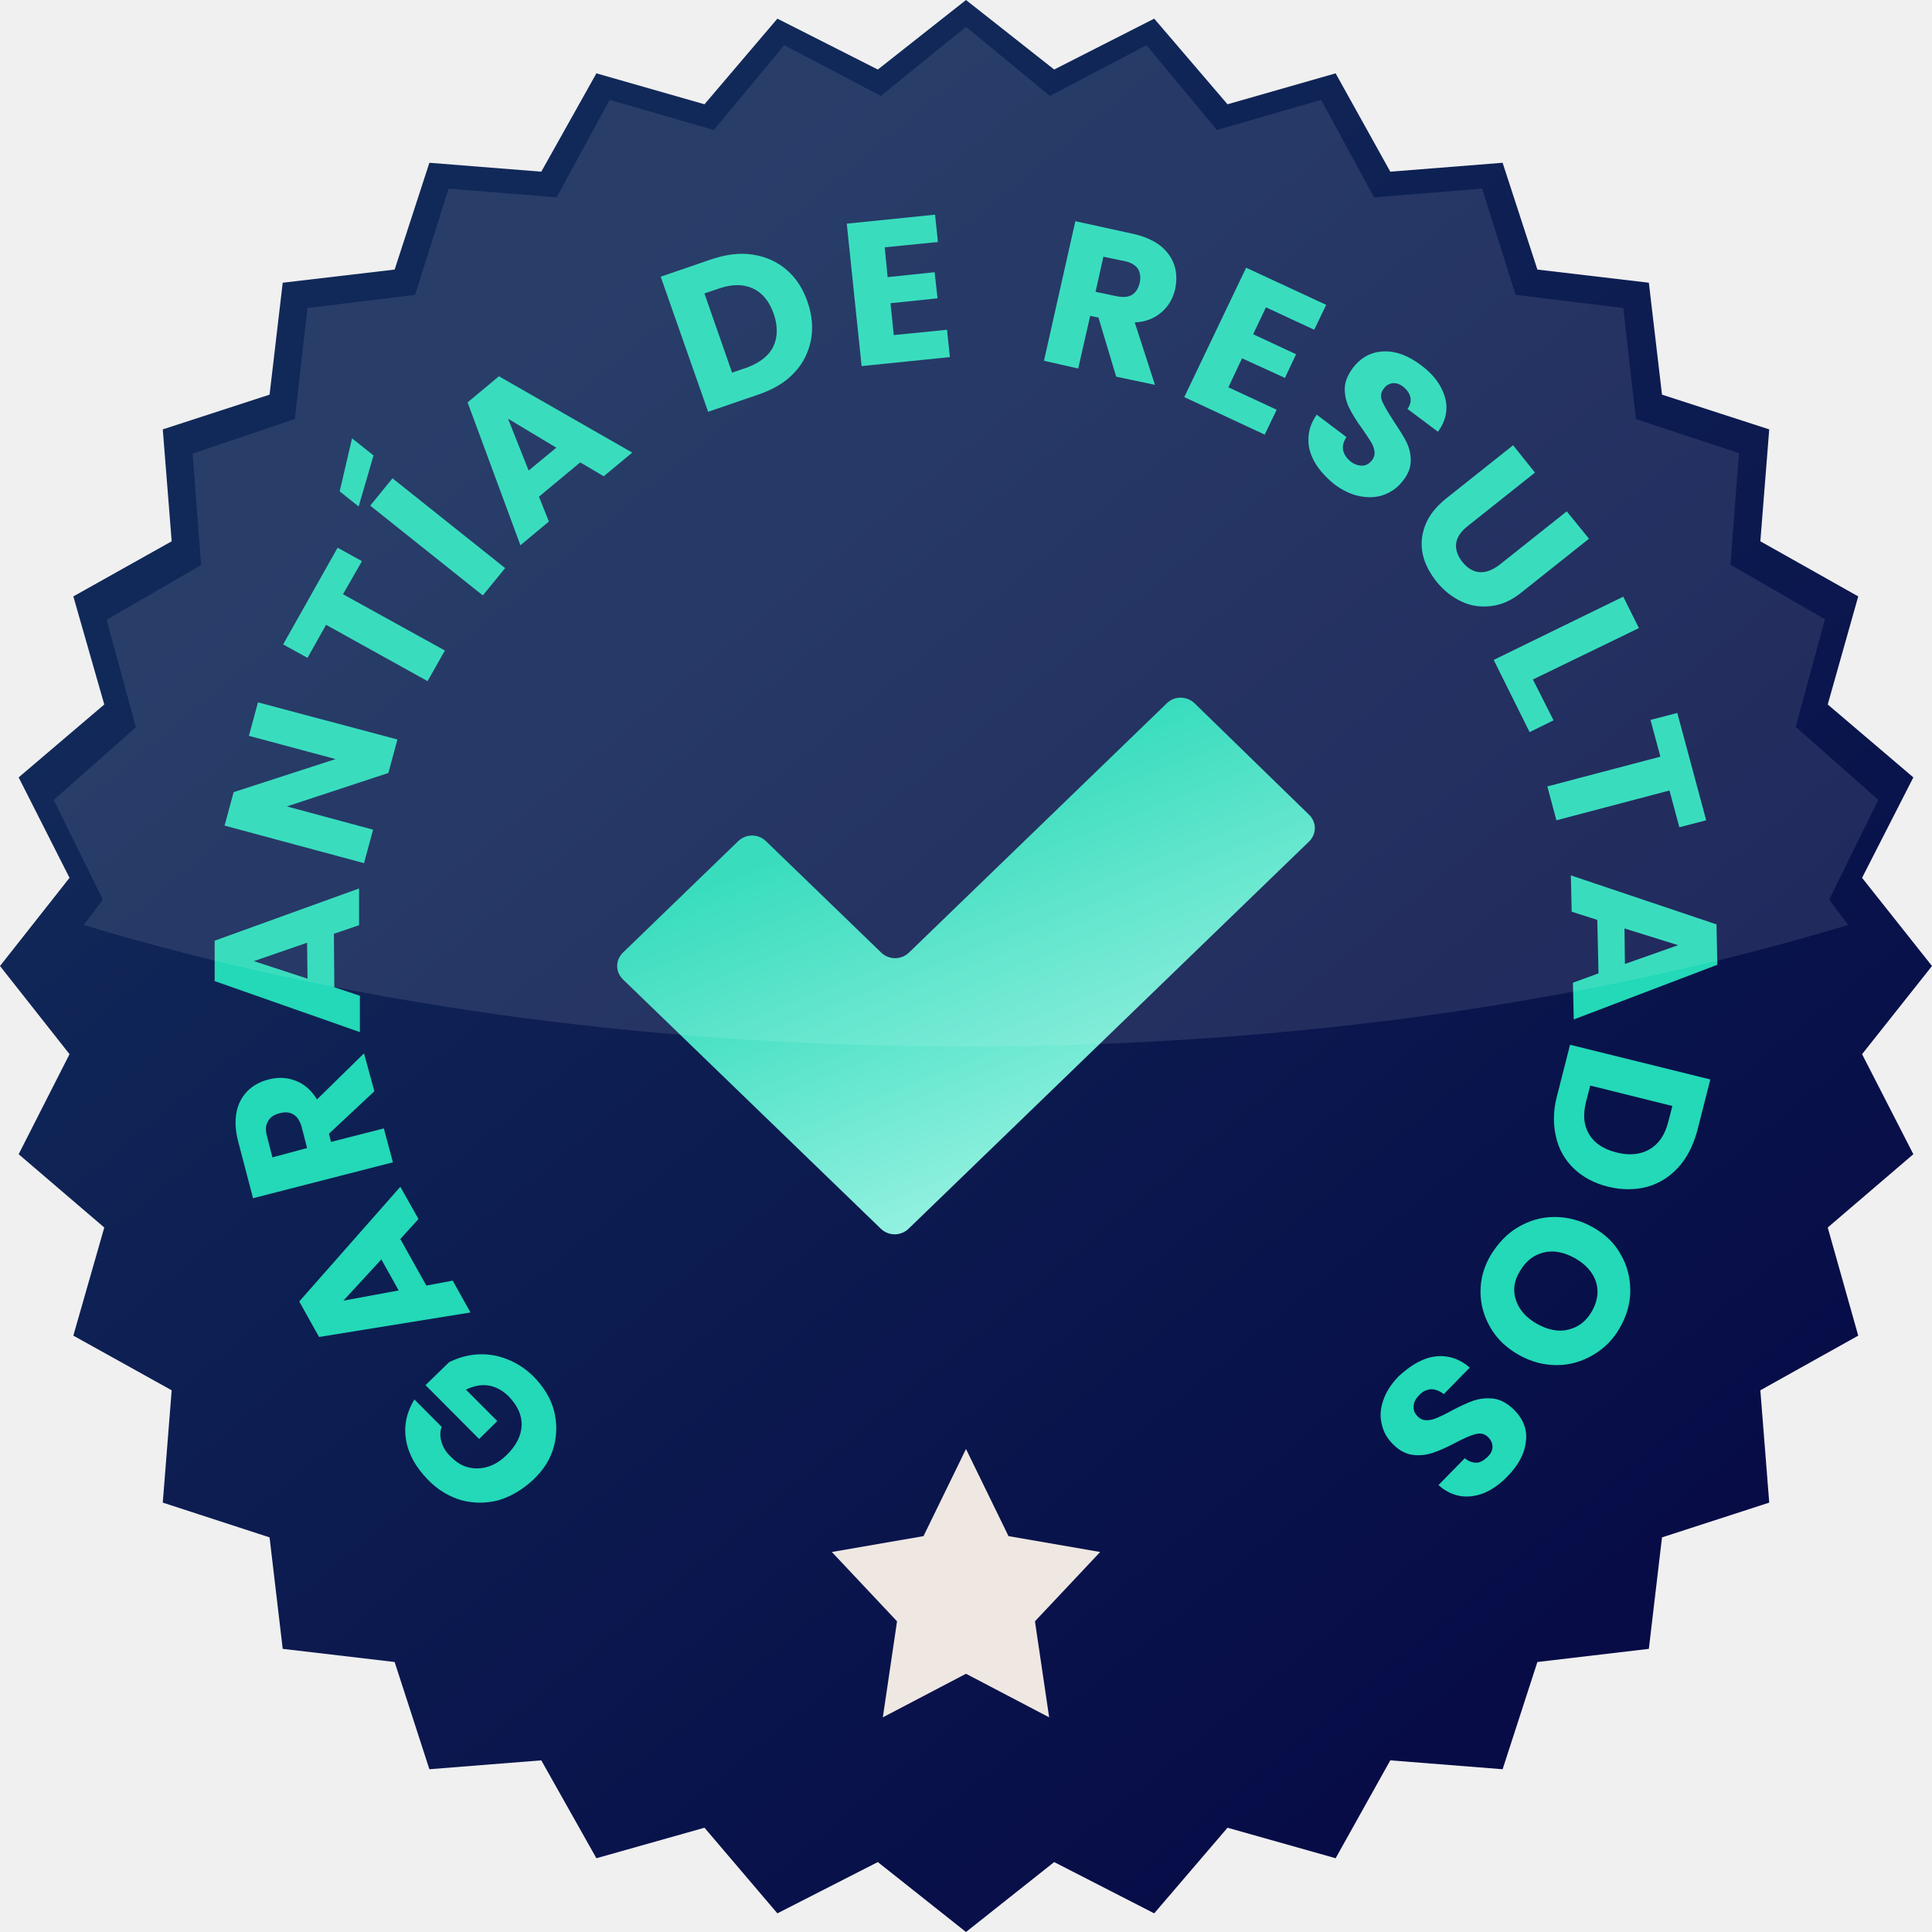
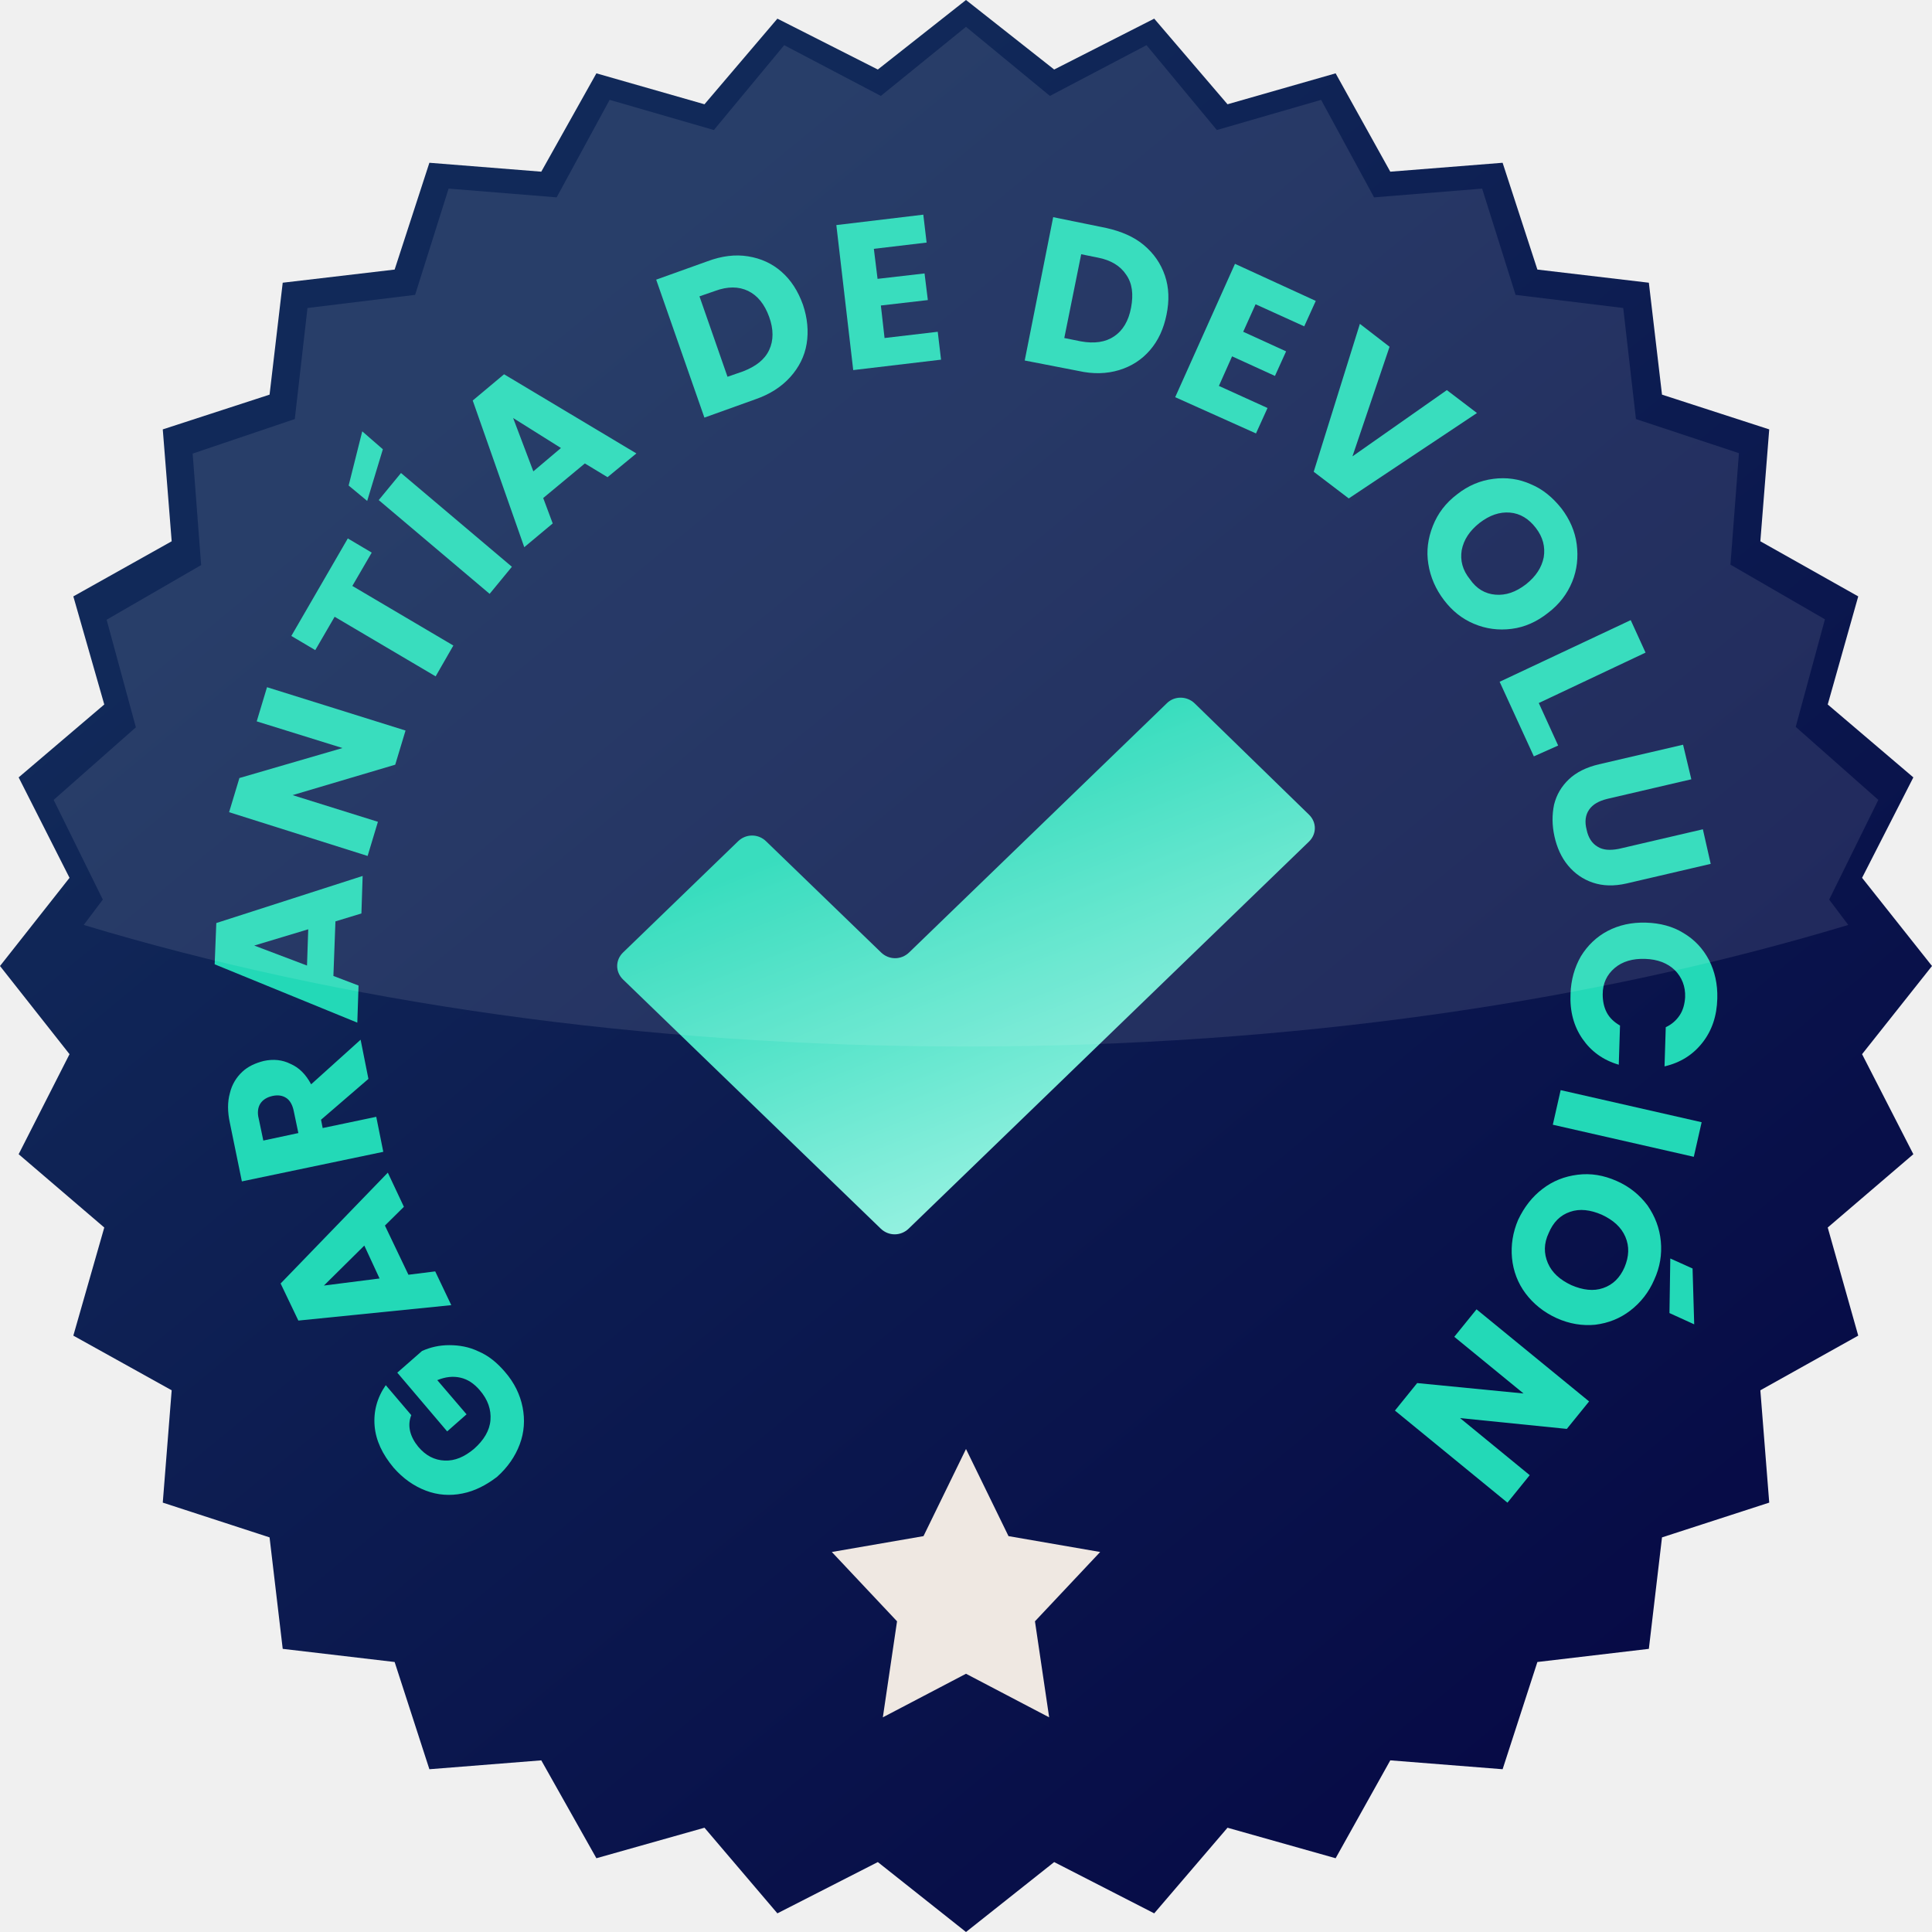
<svg xmlns="http://www.w3.org/2000/svg" width="72" height="72" viewBox="0 0 72 72" fill="none">
-   <path d="M36 0L39.286 2.591L43.014 0.695L45.746 3.886L49.775 2.733L51.812 6.398L55.998 6.066L57.294 10.046L61.448 10.536L61.938 14.707L65.934 16.002L65.603 20.172L69.251 22.226L68.114 26.254L71.305 28.971L69.394 32.714L72 36L69.394 39.286L71.305 43.014L68.114 45.746L69.251 49.775L65.603 51.812L65.934 55.998L61.938 57.294L61.448 61.448L57.294 61.938L55.998 65.934L51.812 65.603L49.775 69.251L45.746 68.114L43.014 71.305L39.286 69.394L36 72L32.714 69.394L28.971 71.305L26.254 68.114L22.226 69.251L20.172 65.603L16.002 65.934L14.707 61.938L10.536 61.448L10.046 57.294L6.066 55.998L6.398 51.812L2.733 49.775L3.886 45.746L0.695 43.014L2.591 39.286L0 36L2.591 32.714L0.695 28.971L3.886 26.254L2.733 22.226L6.398 20.172L6.066 16.002L10.046 14.707L10.536 10.536L14.707 10.046L16.002 6.066L20.172 6.398L22.226 2.733L26.254 3.886L28.971 0.695L32.714 2.591L36 0Z" fill="url(#paint0_linear_2274_6744)" />
-   <path d="M18.579 55.909C18.117 56.03 17.656 56.03 17.195 55.909C16.734 55.772 16.319 55.528 15.95 55.148C15.504 54.692 15.227 54.205 15.134 53.673C15.042 53.141 15.15 52.639 15.442 52.152L16.457 53.171C16.395 53.369 16.395 53.551 16.457 53.749C16.518 53.947 16.626 54.129 16.811 54.297C17.103 54.601 17.441 54.737 17.825 54.722C18.21 54.707 18.563 54.54 18.886 54.22C19.24 53.871 19.424 53.506 19.44 53.125C19.455 52.745 19.286 52.38 18.963 52.045C18.733 51.817 18.486 51.681 18.21 51.635C17.933 51.589 17.656 51.65 17.364 51.787L18.533 52.958L17.856 53.627L15.857 51.62L16.734 50.768C17.041 50.616 17.364 50.509 17.733 50.479C18.102 50.449 18.471 50.494 18.84 50.631C19.209 50.768 19.563 50.981 19.886 51.3C20.255 51.681 20.516 52.091 20.639 52.547C20.762 53.004 20.762 53.46 20.639 53.916C20.516 54.373 20.255 54.783 19.87 55.148C19.455 55.528 19.04 55.772 18.579 55.909Z" fill="#23D9B7" />
-   <path d="M14.919 46.175L15.888 47.909L16.872 47.726L17.533 48.912L11.89 49.825L11.152 48.502L14.919 44.228L15.596 45.429L14.919 46.175ZM14.212 46.935L12.797 48.471L14.858 48.091L14.212 46.935Z" fill="#23D9B7" />
-   <path d="M13.951 40.669L12.259 42.251L12.336 42.555L14.304 42.053L14.643 43.316L9.43 44.654L8.876 42.54C8.769 42.129 8.753 41.764 8.815 41.445C8.876 41.125 9.03 40.852 9.23 40.654C9.445 40.441 9.707 40.304 10.014 40.228C10.368 40.137 10.691 40.152 11.014 40.274C11.337 40.395 11.613 40.639 11.813 40.973L13.566 39.255L13.951 40.669ZM11.444 42.783L11.244 42.008C11.183 41.779 11.075 41.612 10.937 41.536C10.799 41.445 10.614 41.429 10.414 41.49C10.214 41.536 10.06 41.642 9.984 41.795C9.891 41.947 9.891 42.129 9.953 42.357L10.153 43.133L11.444 42.783Z" fill="#23D9B7" />
-   <path d="M12.444 34.799L12.459 36.791L13.412 37.11V38.464L8 36.563V35.057L13.382 33.11V34.479L12.444 34.799ZM11.444 35.133L9.461 35.818L11.46 36.472L11.444 35.133Z" fill="#23D9B7" />
-   <path d="M14.812 27.559L14.473 28.806L10.691 30.053L13.904 30.92L13.566 32.167L8.369 30.768L8.707 29.521L12.505 28.289L9.276 27.422L9.614 26.175L14.812 27.559Z" fill="#23D9B7" />
-   <path d="M12.582 20.411L13.489 20.913L12.782 22.145L16.58 24.243L15.934 25.384L12.152 23.285L11.46 24.517L10.552 24.015L12.582 20.411Z" fill="#23D9B7" />
-   <path d="M13.92 16.974L13.366 18.875L12.659 18.312L13.12 16.335L13.92 16.974ZM14.627 17.825L18.825 21.171L17.994 22.19L13.797 18.844L14.627 17.825Z" fill="#23D9B7" />
-   <path d="M21.623 17.232L20.086 18.509L20.455 19.437L19.394 20.319L17.426 14.996L18.594 14.023L23.561 16.867L22.5 17.749L21.623 17.232ZM20.732 16.684L18.933 15.604L19.701 17.536L20.732 16.684Z" fill="#23D9B7" />
-   <path d="M28.066 9.491C28.543 9.567 28.958 9.749 29.311 10.053C29.665 10.357 29.926 10.753 30.096 11.255C30.265 11.742 30.311 12.228 30.219 12.684C30.126 13.141 29.926 13.551 29.588 13.901C29.265 14.251 28.819 14.509 28.297 14.692L26.39 15.346L24.622 10.312L26.528 9.658C27.082 9.475 27.589 9.414 28.066 9.491ZM28.819 12.913C28.988 12.563 28.988 12.152 28.835 11.696C28.666 11.224 28.419 10.92 28.066 10.753C27.712 10.586 27.297 10.586 26.836 10.738L26.252 10.935L27.282 13.886L27.866 13.688C28.327 13.506 28.65 13.262 28.819 12.913Z" fill="#23D9B7" />
-   <path d="M32.971 9.217L33.078 10.327L34.831 10.145L34.939 11.118L33.186 11.3L33.309 12.487L35.293 12.289L35.4 13.308L32.11 13.643L31.556 8.335L34.847 8L34.954 9.019L32.971 9.217Z" fill="#23D9B7" />
-   <path d="M41.597 14.038L40.936 11.833L40.628 11.772L40.182 13.734L38.906 13.445L40.075 8.243L42.227 8.715C42.642 8.806 42.981 8.958 43.242 9.156C43.504 9.369 43.673 9.612 43.765 9.886C43.857 10.175 43.857 10.464 43.796 10.768C43.719 11.118 43.55 11.407 43.288 11.635C43.027 11.863 42.689 12 42.289 12.015L43.042 14.342L41.597 14.038ZM40.828 10.875L41.628 11.042C41.858 11.088 42.058 11.072 42.197 10.981C42.335 10.89 42.427 10.738 42.473 10.54C42.52 10.342 42.489 10.16 42.412 10.023C42.32 9.886 42.151 9.78 41.92 9.734L41.12 9.567L40.828 10.875Z" fill="#23D9B7" />
-   <path d="M47.178 11.453L46.702 12.456L48.301 13.202L47.886 14.084L46.287 13.354L45.779 14.434L47.578 15.27L47.132 16.198L44.134 14.799L46.44 9.977L49.423 11.361L48.977 12.289L47.178 11.453Z" fill="#23D9B7" />
-   <path d="M49.008 17.247C48.839 16.958 48.747 16.654 48.762 16.35C48.762 16.046 48.87 15.742 49.07 15.453L50.177 16.289C50.069 16.456 50.023 16.624 50.054 16.776C50.085 16.928 50.177 17.065 50.315 17.186C50.469 17.308 50.623 17.354 50.761 17.354C50.915 17.354 51.023 17.278 51.13 17.156C51.207 17.049 51.238 16.943 51.222 16.821C51.207 16.7 51.161 16.578 51.084 16.456C51.007 16.335 50.9 16.167 50.761 15.97C50.546 15.681 50.392 15.422 50.285 15.209C50.177 14.996 50.115 14.753 50.115 14.494C50.115 14.236 50.223 13.977 50.423 13.704C50.73 13.308 51.115 13.11 51.576 13.095C52.037 13.08 52.499 13.262 52.96 13.612C53.437 13.962 53.729 14.373 53.852 14.814C53.975 15.255 53.883 15.681 53.59 16.091L52.453 15.24C52.56 15.088 52.591 14.935 52.56 14.799C52.529 14.662 52.437 14.525 52.283 14.403C52.16 14.312 52.022 14.266 51.899 14.281C51.776 14.297 51.653 14.357 51.561 14.494C51.453 14.631 51.438 14.783 51.515 14.966C51.591 15.133 51.73 15.377 51.93 15.681C52.13 15.985 52.299 16.243 52.406 16.456C52.514 16.669 52.575 16.913 52.575 17.156C52.575 17.415 52.483 17.673 52.283 17.916C52.099 18.16 51.868 18.327 51.591 18.433C51.315 18.54 51.007 18.555 50.684 18.494C50.361 18.433 50.038 18.281 49.715 18.038C49.423 17.795 49.177 17.536 49.008 17.247Z" fill="#23D9B7" />
-   <path d="M57.204 17.612L54.697 19.605C54.451 19.802 54.298 20.015 54.267 20.244C54.236 20.472 54.313 20.7 54.498 20.943C54.697 21.186 54.913 21.308 55.143 21.323C55.374 21.338 55.62 21.247 55.881 21.049L58.388 19.057L59.218 20.076L56.712 22.069C56.343 22.373 55.958 22.54 55.574 22.586C55.19 22.631 54.82 22.586 54.467 22.418C54.113 22.251 53.806 22.008 53.544 21.688C53.283 21.354 53.098 21.019 53.021 20.654C52.944 20.289 52.975 19.939 53.114 19.574C53.252 19.209 53.513 18.89 53.883 18.586L56.389 16.593L57.204 17.612Z" fill="#23D9B7" />
-   <path d="M57.127 25.323L57.896 26.844L57.004 27.285L55.666 24.593L60.494 22.236L61.078 23.407L57.127 25.323Z" fill="#23D9B7" />
-   <path d="M63.585 30.57L62.585 30.829L62.216 29.46L58.003 30.57L57.665 29.308L61.878 28.198L61.509 26.829L62.508 26.57L63.585 30.57Z" fill="#23D9B7" />
-   <path d="M59.572 36.274L59.526 34.281L58.572 33.977L58.541 32.623L63.969 34.449L64 35.954L58.649 37.992L58.618 36.623L59.572 36.274ZM60.556 35.924L62.539 35.224L60.54 34.601L60.556 35.924Z" fill="#23D9B7" />
-   <path d="M62.539 43.513C62.216 43.863 61.832 44.106 61.386 44.228C60.94 44.35 60.448 44.35 59.941 44.228C59.433 44.106 59.003 43.878 58.664 43.559C58.326 43.239 58.096 42.844 57.988 42.373C57.88 41.901 57.88 41.399 58.019 40.867L58.511 38.935L63.739 40.228L63.247 42.16C63.093 42.707 62.862 43.163 62.539 43.513ZM59.218 42.266C59.418 42.601 59.756 42.829 60.248 42.95C60.725 43.072 61.14 43.027 61.478 42.829C61.817 42.631 62.047 42.297 62.17 41.81L62.324 41.217L59.264 40.456L59.11 41.049C58.987 41.536 59.018 41.931 59.218 42.266Z" fill="#23D9B7" />
-   <path d="M56.573 45.734C56.989 45.49 57.434 45.353 57.926 45.353C58.418 45.353 58.895 45.475 59.356 45.734C59.818 45.992 60.171 46.327 60.402 46.753C60.648 47.179 60.756 47.62 60.756 48.106C60.756 48.578 60.617 49.049 60.371 49.475C60.125 49.916 59.787 50.251 59.372 50.494C58.957 50.737 58.511 50.874 58.019 50.874C57.527 50.874 57.065 50.753 56.604 50.494C56.143 50.236 55.789 49.901 55.543 49.475C55.297 49.049 55.174 48.608 55.174 48.137C55.174 47.665 55.297 47.209 55.559 46.768C55.835 46.327 56.158 45.977 56.573 45.734ZM56.496 48.456C56.619 48.821 56.881 49.11 57.281 49.338C57.696 49.566 58.08 49.642 58.449 49.551C58.818 49.46 59.11 49.247 59.326 48.867C59.541 48.487 59.587 48.122 59.479 47.772C59.356 47.407 59.095 47.118 58.695 46.89C58.28 46.661 57.896 46.586 57.527 46.677C57.158 46.768 56.865 46.996 56.65 47.361C56.419 47.726 56.373 48.091 56.496 48.456Z" fill="#23D9B7" />
-   <path d="M52.991 50.692C53.298 50.555 53.606 50.51 53.913 50.555C54.221 50.601 54.513 50.738 54.774 50.966L53.806 51.954C53.652 51.833 53.483 51.772 53.329 51.772C53.175 51.787 53.021 51.848 52.898 51.985C52.76 52.122 52.683 52.259 52.683 52.411C52.668 52.563 52.729 52.684 52.837 52.791C52.929 52.882 53.037 52.928 53.175 52.928C53.298 52.928 53.421 52.897 53.56 52.837C53.698 52.776 53.867 52.7 54.082 52.578C54.405 52.411 54.682 52.274 54.913 52.198C55.143 52.122 55.389 52.091 55.651 52.122C55.912 52.152 56.158 52.289 56.404 52.517C56.758 52.867 56.927 53.262 56.865 53.719C56.819 54.175 56.589 54.601 56.173 55.027C55.758 55.453 55.328 55.696 54.867 55.757C54.405 55.818 53.99 55.681 53.606 55.346L54.59 54.342C54.728 54.464 54.882 54.51 55.02 54.51C55.159 54.51 55.312 54.418 55.451 54.281C55.559 54.175 55.62 54.053 55.62 53.916C55.62 53.795 55.574 53.673 55.451 53.551C55.328 53.43 55.174 53.399 54.99 53.445C54.805 53.491 54.559 53.597 54.221 53.779C53.898 53.947 53.621 54.069 53.39 54.145C53.16 54.221 52.914 54.251 52.668 54.221C52.406 54.19 52.16 54.069 51.93 53.84C51.714 53.627 51.561 53.384 51.499 53.095C51.422 52.806 51.438 52.517 51.545 52.198C51.653 51.878 51.837 51.589 52.114 51.3C52.391 51.042 52.683 50.829 52.991 50.692Z" fill="#23D9B7" />
+   <path d="M36 0L39.286 2.591L43.014 0.695L45.746 3.886L49.775 2.733L51.812 6.398L55.998 6.066L57.294 10.046L61.448 10.536L61.938 14.707L65.934 16.002L65.603 20.172L69.251 22.226L68.114 26.254L71.305 28.971L69.394 32.714L72 36L69.394 39.286L71.305 43.014L68.114 45.746L69.251 49.775L65.603 51.812L65.934 55.998L61.938 57.294L61.448 61.448L57.294 61.938L55.998 65.934L51.812 65.603L49.775 69.251L45.746 68.114L43.014 71.305L39.286 69.394L36 72L32.714 69.394L28.971 71.305L26.254 68.114L22.226 69.251L20.172 65.603L16.002 65.934L14.707 61.938L10.536 61.448L10.046 57.294L6.066 55.998L6.398 51.812L2.733 49.775L3.886 45.746L0.695 43.014L2.591 39.286L0 36L2.591 32.714L0.695 28.971L3.886 26.254L2.733 22.226L6.398 20.172L6.066 16.002L10.046 14.707L10.536 10.536L14.707 10.046L16.002 6.066L20.172 6.398L22.226 2.733L26.254 3.886L28.971 0.695L32.714 2.591L36 0Z" fill="url(#paint0_linear_2265_6397)" />
+   <path d="M17.233 55.658C16.772 55.752 16.311 55.72 15.866 55.55C15.42 55.379 15.021 55.099 14.668 54.696C14.253 54.199 14.007 53.686 13.961 53.143C13.915 52.599 14.053 52.087 14.376 51.621L15.328 52.739C15.251 52.925 15.236 53.127 15.282 53.329C15.328 53.531 15.436 53.733 15.589 53.919C15.866 54.245 16.189 54.416 16.573 54.431C16.957 54.447 17.31 54.292 17.663 53.997C18.032 53.671 18.247 53.313 18.278 52.925C18.309 52.537 18.186 52.164 17.878 51.807C17.663 51.559 17.433 51.403 17.156 51.341C16.88 51.279 16.603 51.31 16.296 51.434L17.387 52.708L16.665 53.344L14.806 51.155L15.728 50.347C16.035 50.208 16.373 50.13 16.742 50.13C17.11 50.13 17.479 50.192 17.832 50.363C18.201 50.518 18.524 50.782 18.816 51.124C19.169 51.528 19.384 51.978 19.476 52.444C19.568 52.91 19.538 53.376 19.369 53.826C19.2 54.276 18.923 54.68 18.524 55.037C18.14 55.332 17.709 55.565 17.233 55.658Z" fill="#23D9B7" />
+   <path d="M14.345 45.673L15.221 47.506L16.219 47.381L16.818 48.639L11.119 49.214L10.458 47.832L14.453 43.701L15.052 44.974L14.345 45.673ZM13.577 46.419L12.071 47.909L14.145 47.645L13.577 46.419Z" fill="#23D9B7" />
+   <path d="M13.73 40.207L11.964 41.729L12.025 42.039L14.022 41.62L14.284 42.925L9.014 44.027L8.568 41.853C8.476 41.434 8.476 41.061 8.568 40.735C8.645 40.409 8.814 40.145 9.029 39.943C9.244 39.741 9.521 39.617 9.828 39.539C10.182 39.462 10.52 39.493 10.827 39.648C11.149 39.788 11.395 40.036 11.595 40.409L13.439 38.747L13.73 40.207ZM11.119 42.226L10.95 41.418C10.904 41.185 10.812 41.014 10.673 40.921C10.535 40.828 10.366 40.797 10.151 40.844C9.951 40.89 9.798 40.983 9.705 41.123C9.613 41.263 9.582 41.465 9.644 41.698L9.813 42.505L11.119 42.226Z" fill="#23D9B7" />
+   <path d="M12.501 34.337L12.425 36.371L13.362 36.728L13.316 38.111L8 35.937L8.061 34.399L13.515 32.644L13.469 34.042L12.501 34.337ZM11.487 34.632L9.475 35.238L11.441 35.983L11.487 34.632Z" fill="#23D9B7" />
+   <path d="M15.113 27.225L14.729 28.498L10.904 29.632L14.084 30.626L13.7 31.899L8.538 30.268L8.922 28.995L12.763 27.877L9.567 26.883L9.951 25.61L15.113 27.225Z" fill="#23D9B7" />
+   <path d="M12.962 20.066L13.853 20.594L13.131 21.836L16.895 24.057L16.235 25.206L12.471 22.985L11.749 24.228L10.857 23.7L12.962 20.066Z" fill="#23D9B7" />
+   <path d="M14.268 16.743L13.684 18.668L12.993 18.094L13.5 16.075L14.268 16.743ZM14.944 17.628L19.077 21.122L18.247 22.131L14.114 18.637L14.944 17.628Z" fill="#23D9B7" />
+   <path d="M21.796 17.271L20.244 18.56L20.598 19.507L19.538 20.392L17.617 14.926L18.785 13.948L23.716 16.898L22.641 17.783L21.796 17.271ZM20.905 16.696L19.123 15.578L19.876 17.566L20.905 16.696Z" fill="#23D9B7" />
+   <path d="M27.88 9.553C28.356 9.63 28.771 9.817 29.124 10.127C29.478 10.438 29.739 10.842 29.923 11.354C30.092 11.851 30.138 12.348 30.061 12.814C29.985 13.28 29.77 13.699 29.447 14.056C29.124 14.413 28.694 14.693 28.156 14.879L26.251 15.563L24.454 10.422L26.359 9.739C26.897 9.537 27.404 9.475 27.88 9.553ZM28.663 13.047C28.832 12.69 28.832 12.27 28.663 11.805C28.494 11.339 28.233 11.013 27.88 10.842C27.526 10.671 27.112 10.671 26.651 10.842L26.067 11.044L27.112 14.041L27.695 13.839C28.172 13.652 28.494 13.404 28.663 13.047Z" fill="#23D9B7" />
+   <path d="M32.566 9.273L32.704 10.392L34.455 10.19L34.578 11.183L32.827 11.385L32.965 12.597L34.947 12.364L35.07 13.404L31.797 13.792L31.168 8.388L34.409 8L34.532 9.04L32.566 9.273Z" fill="#23D9B7" />
+   <path d="M42.629 9.134C42.997 9.444 43.258 9.817 43.412 10.267C43.566 10.717 43.581 11.199 43.473 11.727C43.366 12.255 43.166 12.69 42.859 13.047C42.552 13.404 42.168 13.652 41.707 13.792C41.246 13.932 40.739 13.948 40.186 13.823L38.188 13.435L39.249 8.093L41.23 8.497C41.783 8.621 42.26 8.823 42.629 9.134ZM41.522 12.534C41.845 12.317 42.06 11.96 42.152 11.463C42.244 10.966 42.198 10.562 41.968 10.236C41.753 9.91 41.399 9.693 40.908 9.599L40.293 9.475L39.663 12.597L40.278 12.721C40.785 12.814 41.2 12.752 41.522 12.534Z" fill="#23D9B7" />
+   <path d="M46.792 11.339L46.331 12.364L47.929 13.094L47.514 14.01L45.916 13.28L45.425 14.382L47.237 15.205L46.807 16.153L43.796 14.802L46.024 9.832L49.035 11.214L48.605 12.162L46.792 11.339Z" fill="#23D9B7" />
+   <path d="M51.785 12.923L50.402 17.007L53.92 14.538L55.042 15.392L50.264 18.575L48.958 17.581L50.679 12.069L51.785 12.923Z" fill="#23D9B7" />
+   <path d="M53.229 21.013C53.152 20.532 53.214 20.066 53.398 19.6C53.582 19.134 53.874 18.746 54.304 18.42C54.719 18.094 55.165 17.907 55.656 17.845C56.133 17.783 56.609 17.845 57.054 18.047C57.5 18.233 57.869 18.544 58.191 18.948C58.499 19.352 58.698 19.802 58.76 20.283C58.821 20.765 58.775 21.231 58.591 21.681C58.406 22.131 58.114 22.52 57.684 22.846C57.27 23.172 56.824 23.374 56.332 23.436C55.841 23.498 55.38 23.436 54.934 23.249C54.489 23.063 54.12 22.768 53.813 22.364C53.506 21.96 53.306 21.51 53.229 21.013ZM55.733 22.162C56.117 22.193 56.486 22.069 56.87 21.774C57.239 21.479 57.454 21.153 57.531 20.765C57.592 20.377 57.5 20.019 57.239 19.678C56.978 19.336 56.655 19.134 56.271 19.103C55.887 19.072 55.518 19.196 55.134 19.491C54.765 19.786 54.55 20.113 54.474 20.501C54.412 20.889 54.504 21.246 54.781 21.588C55.026 21.945 55.349 22.131 55.733 22.162Z" fill="#23D9B7" />
+   <path d="M57.346 26.2L58.068 27.784L57.162 28.188L55.887 25.408L60.772 23.11L61.325 24.321L57.346 26.2Z" fill="#23D9B7" />
+   <path d="M63.031 29.042L59.897 29.772C59.589 29.849 59.359 29.973 59.221 30.175C59.082 30.377 59.052 30.626 59.129 30.921C59.19 31.216 59.328 31.433 59.543 31.557C59.743 31.682 60.004 31.697 60.327 31.635L63.461 30.905L63.753 32.194L60.619 32.924C60.142 33.033 59.728 33.017 59.359 32.893C58.99 32.769 58.683 32.551 58.437 32.256C58.191 31.961 58.022 31.588 57.93 31.169C57.838 30.75 57.838 30.362 57.915 29.989C58.007 29.616 58.191 29.306 58.468 29.042C58.744 28.778 59.129 28.591 59.589 28.483L62.723 27.753L63.031 29.042Z" fill="#23D9B7" />
+   <path d="M62.739 34.772C63.154 35.02 63.461 35.346 63.691 35.781C63.906 36.2 64.014 36.682 63.999 37.21C63.983 37.862 63.799 38.406 63.446 38.856C63.092 39.306 62.631 39.601 62.032 39.741L62.078 38.281C62.309 38.173 62.478 38.017 62.6 37.831C62.723 37.645 62.785 37.412 62.8 37.163C62.816 36.76 62.677 36.418 62.416 36.154C62.14 35.89 61.771 35.75 61.31 35.735C60.849 35.719 60.465 35.828 60.173 36.076C59.881 36.325 59.728 36.651 59.728 37.055C59.728 37.303 59.774 37.536 59.881 37.738C59.989 37.94 60.158 38.095 60.373 38.219L60.327 39.679C59.743 39.508 59.297 39.182 58.975 38.716C58.652 38.25 58.499 37.691 58.529 37.039C58.545 36.511 58.683 36.045 58.913 35.642C59.159 35.238 59.497 34.912 59.912 34.694C60.327 34.477 60.803 34.368 61.341 34.384C61.863 34.399 62.339 34.523 62.739 34.772Z" fill="#23D9B7" />
+   <path d="M63.123 43.111L57.869 41.915L58.161 40.626L63.415 41.822L63.123 43.111Z" fill="#23D9B7" />
+   <path d="M57.485 44.307C57.869 44.012 58.299 43.841 58.791 43.779C59.282 43.717 59.758 43.794 60.25 44.012C60.742 44.229 61.11 44.54 61.402 44.928C61.679 45.332 61.848 45.767 61.894 46.263C61.94 46.745 61.863 47.226 61.648 47.692C61.448 48.158 61.141 48.546 60.757 48.841C60.373 49.136 59.943 49.307 59.451 49.369C58.975 49.416 58.483 49.338 58.007 49.121C57.531 48.903 57.147 48.593 56.855 48.205C56.563 47.816 56.394 47.366 56.348 46.885C56.302 46.403 56.379 45.922 56.578 45.456C56.809 44.974 57.1 44.602 57.485 44.307ZM57.684 47.071C57.838 47.428 58.13 47.692 58.56 47.894C58.99 48.08 59.39 48.127 59.743 48.003C60.112 47.878 60.373 47.614 60.542 47.226C60.711 46.822 60.726 46.45 60.573 46.093C60.419 45.735 60.127 45.471 59.697 45.27C59.267 45.083 58.867 45.037 58.514 45.161C58.145 45.285 57.884 45.549 57.715 45.953C57.531 46.341 57.531 46.714 57.684 47.071ZM62.216 48.934L62.247 46.9L63.077 47.273L63.138 49.354L62.216 48.934Z" fill="#23D9B7" />
+   <path d="M51.985 52.568L52.814 51.543L56.778 51.931L54.197 49.819L55.026 48.795L59.221 52.227L58.391 53.251L54.412 52.848L57.008 54.975L56.179 56L51.985 52.568Z" fill="#23D9B7" />
  <path d="M41 57.838L37.584 57.247L36 54L34.416 57.247L31 57.838L33.43 60.421L32.901 64L36 62.376L39.099 64L38.57 60.421L41 57.838Z" fill="#EFE8E2" />
-   <path d="M43.48 26.213L33.879 35.496C33.585 35.78 33.13 35.78 32.836 35.496L28.549 31.351C28.256 31.067 27.801 31.067 27.507 31.351L23.22 35.496C22.927 35.78 22.927 36.22 23.22 36.504L32.822 45.787C33.115 46.071 33.57 46.071 33.864 45.787L48.78 31.366C49.074 31.082 49.074 30.642 48.78 30.358L44.522 26.213C44.229 25.929 43.759 25.929 43.48 26.213Z" fill="url(#paint1_linear_2274_6744)" />
+   <path d="M43.48 26.213L33.879 35.496C33.585 35.78 33.13 35.78 32.836 35.496L28.549 31.351C28.256 31.067 27.801 31.067 27.507 31.351L23.22 35.496C22.927 35.78 22.927 36.22 23.22 36.504L32.822 45.787C33.115 46.071 33.57 46.071 33.864 45.787L48.78 31.366C49.074 31.082 49.074 30.642 48.78 30.358L44.522 26.213C44.229 25.929 43.759 25.929 43.48 26.213Z" fill="url(#paint1_linear_2265_6397)" />
  <path opacity="0.1" d="M66.921 27.088L68.01 23.08L64.489 21.043L64.805 16.888L60.967 15.617L60.493 11.478L56.482 10.989L55.235 7.029L51.208 7.355L49.234 3.721L45.349 4.846L42.727 1.684L39.127 3.575L36 1L32.826 3.575L29.225 1.684L26.604 4.846L22.719 3.721L20.745 7.355L16.718 7.029L15.47 10.989L11.459 11.478L10.986 15.617L7.18 16.904L7.496 21.059L3.974 23.096L5.064 27.105L2 29.81L3.832 33.525L3.121 34.47C12.612 37.338 23.888 39 36 39C48.112 39 59.372 37.338 68.879 34.47L68.168 33.525L70 29.81L66.921 27.088Z" fill="white" />
  <defs>
-     <linearGradient id="paint0_linear_2274_6744" x1="17.5" y1="14" x2="72" y2="80" gradientUnits="userSpaceOnUse">
+     <linearGradient id="paint0_linear_2265_6397" x1="17.5" y1="14" x2="72" y2="80" gradientUnits="userSpaceOnUse">
      <stop stop-color="#112959" />
      <stop offset="1" stop-color="#030140" />
    </linearGradient>
-     <linearGradient id="paint1_linear_2274_6744" x1="29.971" y1="31.5" x2="35.67" y2="46.011" gradientUnits="userSpaceOnUse">
+     <linearGradient id="paint1_linear_2265_6397" x1="29.971" y1="31.5" x2="35.67" y2="46.011" gradientUnits="userSpaceOnUse">
      <stop stop-color="#23D9B7" />
      <stop offset="1" stop-color="#99F2E2" />
    </linearGradient>
  </defs>
</svg>
